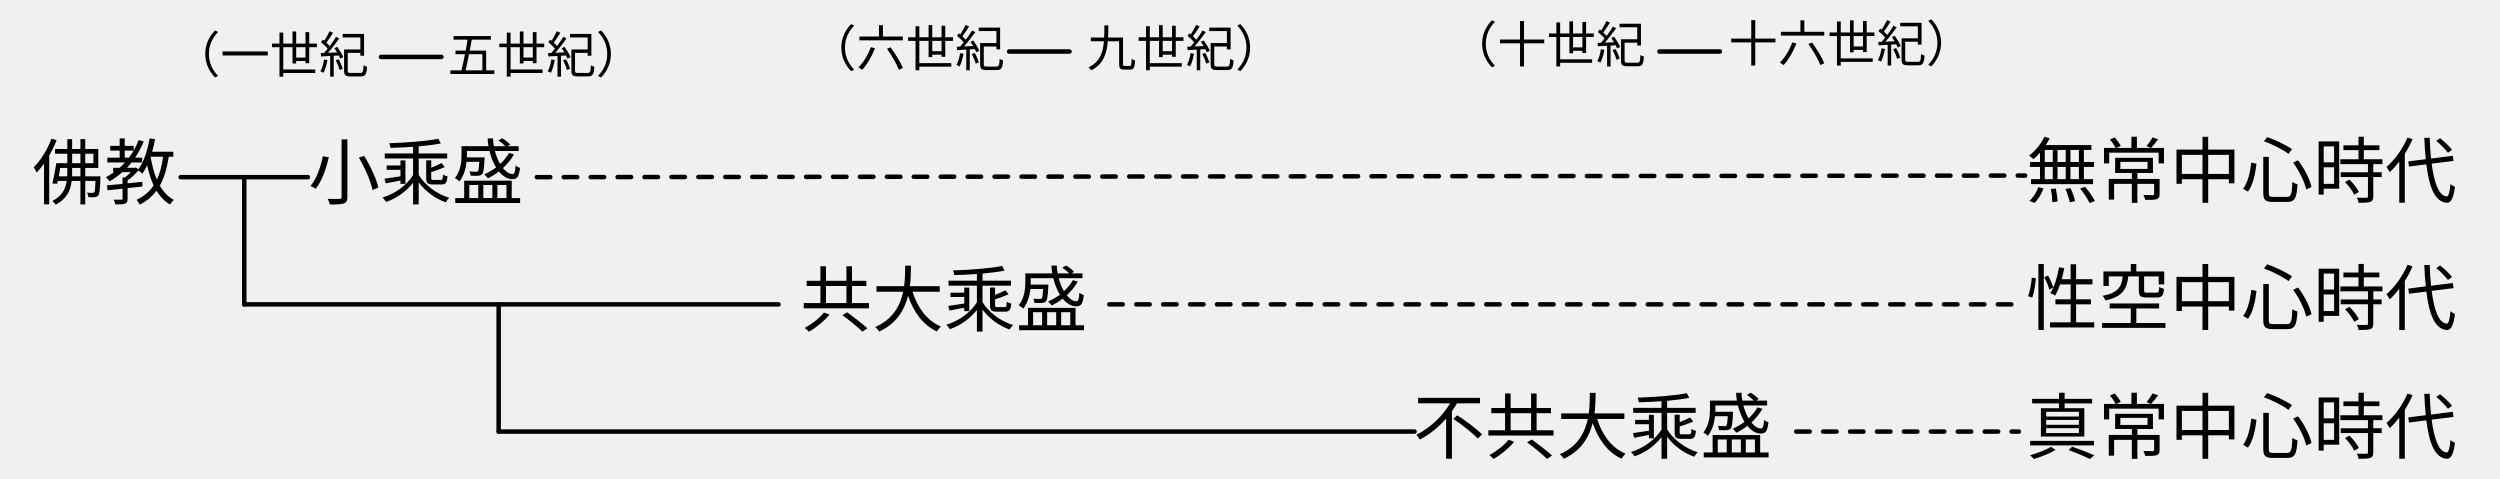
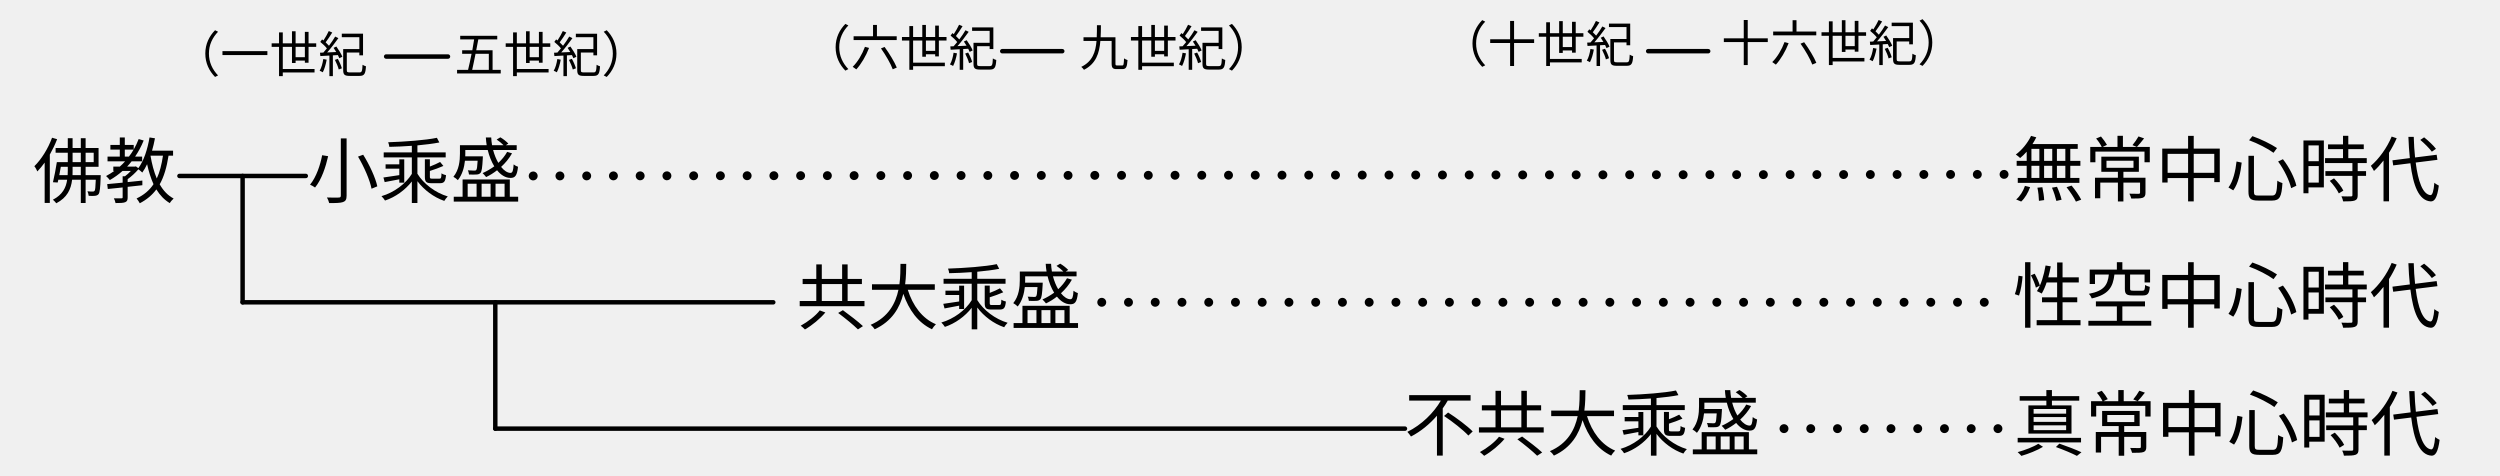
- <svg xmlns="http://www.w3.org/2000/svg" width="7.735in" height="1.48in" viewBox="0 0 556.945 106.591" xml:space="preserve" color-interpolation-filters="sRGB" class="st7">
+ <svg xmlns="http://www.w3.org/2000/svg" width="7.788in" height="1.48in" viewBox="0 0 560.748 106.59" xml:space="preserve" color-interpolation-filters="sRGB" class="st9">
  <style type="text/css">
	
		.st1 {fill:none;stroke:#ffffff;stroke-linecap:round;stroke-linejoin:round;stroke-opacity:0;stroke-width:1}
- 		.st2 {fill:#000000;font-family:新細明體;font-size:1.333em}
- 		.st3 {fill:none;stroke:#000000;stroke-linecap:round;stroke-linejoin:round;stroke-opacity:0;stroke-width:1}
- 		.st4 {stroke:#000000;stroke-dasharray:3,3;stroke-linecap:round;stroke-linejoin:round;stroke-width:1}
- 		.st5 {stroke:#000000;stroke-linecap:round;stroke-linejoin:round;stroke-width:1}
- 		.st6 {fill:#000000;font-family:新細明體;font-size:0.917em}
- 		.st7 {fill:none;fill-rule:evenodd;font-size:12px;overflow:visible;stroke-linecap:square;stroke-miterlimit:3}
+ 		.st2 {fill:none;stroke:none;stroke-linecap:butt;stroke-width:0.75}
+ 		.st3 {fill:#000000;font-family:新細明體;font-size:1.333em}
+ 		.st4 {fill:none;stroke:#000000;stroke-linecap:round;stroke-linejoin:round;stroke-opacity:0;stroke-width:1}
+ 		.st5 {fill:none}
+ 		.st6 {stroke:#000000;stroke-dasharray:0,6;stroke-linecap:round;stroke-linejoin:round;stroke-width:2}
+ 		.st7 {stroke:#000000;stroke-linecap:round;stroke-linejoin:round;stroke-width:1}
+ 		.st8 {fill:#000000;font-family:新細明體;font-size:0.917em}
+ 		.st9 {fill:none;fill-rule:evenodd;font-size:12px;overflow:visible;stroke-linecap:square;stroke-miterlimit:3}
	
	</style>
  <g>
-     <g id="group41-1" transform="translate(0.5,-0.5)">
-       <g id="shape1-2" transform="translate(441.85,-57.0472)">
-         <rect x="0" y="86.748" width="114.094" height="19.843" class="st1" />
-         <text x="9.05" y="101.47" class="st2">無常中心時代</text>
-       </g>
-       <g id="shape2-5" transform="translate(308.976,0)">
-         <rect x="0" y="86.748" width="90.709" height="19.843" class="st3" />
-         <text x="5.35" y="101.47" class="st2">不共大乘盛</text>
-       </g>
-       <g id="shape5-8" transform="translate(172.913,-28.3465)">
-         <rect x="0" y="86.748" width="73.701" height="19.843" class="st3" />
-         <text x="4.85" y="101.47" class="st2">共大乘盛</text>
-       </g>
-       <g id="shape6-11" transform="translate(62.3622,-56.6929)">
-         <rect x="0" y="86.748" width="59.528" height="19.843" class="st3" />
-         <text x="5.76" y="101.47" class="st2">小乘盛</text>
-       </g>
-       <g id="shape8-14" transform="translate(246.614,-38.2677)">
-         <path d="M0 106.59 L202.68 106.59" class="st4" />
-       </g>
-       <g id="shape23-17" transform="translate(3.59712E-14,-56.6929)">
-         <rect x="0" y="86.748" width="45.354" height="19.843" class="st3" />
-         <text x="6.68" y="101.47" class="st2">佛教</text>
-       </g>
-       <g id="shape24-20" transform="translate(39.685,-66.6142)">
-         <path d="M0 106.59 L28.35 106.59" class="st5" />
-       </g>
-       <g id="shape26-23" transform="translate(-52.7323,68.3228) rotate(-90)">
-         <path d="M0 106.59 L28.35 106.59" class="st5" />
-       </g>
-       <g id="shape28-26" transform="translate(53.8583,-38.2677)">
-         <path d="M0 106.59 L119.06 106.59" class="st5" />
-       </g>
-       <g id="shape29-29" transform="translate(3.96063,96.6693) rotate(-90)">
-         <path d="M0 106.59 L28.35 106.59" class="st5" />
-       </g>
-       <g id="shape30-32" transform="translate(110.551,-9.92126)">
-         <path d="M0 106.59 L204.09 106.59" class="st5" />
-       </g>
-       <g id="shape31-35" transform="translate(118.941,-66.6141) rotate(-0.0612134)">
-         <path d="M0 106.59 L331.65 106.59" class="st4" />
-       </g>
-       <g id="shape32-38" transform="translate(441.85,-28.7008)">
-         <rect x="0" y="86.748" width="114.094" height="19.843" class="st1" />
-         <text x="9.05" y="101.47" class="st2">性空中心時代</text>
-       </g>
-       <g id="shape33-41" transform="translate(441.85,-3.83693E-13)">
-         <rect x="0" y="86.748" width="114.094" height="19.843" class="st1" />
-         <text x="9.05" y="101.47" class="st2">真常中心時代</text>
-       </g>
-       <g id="shape34-44" transform="translate(399.685,-9.92126)">
-         <path d="M0 106.59 L49.61 106.59" class="st4" />
-       </g>
-       <g id="group20-47" transform="translate(276.087,11.9843) rotate(-90)">
-         <g id="shape21-48" transform="translate(106.591,93.126) rotate(90)">
-           <path d="M0 106.59 L13.46 106.59" class="st5" />
-         </g>
-       </g>
-       <g id="group16-51" transform="translate(131.165,11.9843) rotate(-90)">
-         <g id="shape15-52" transform="translate(106.591,93.126) rotate(90)">
-           <path d="M0 106.59 L13.46 106.59" class="st5" />
-         </g>
-       </g>
-       <g id="group36-55" transform="translate(26.9291,-83.2677)">
-         <g id="shape38-56" transform="translate(57.4016,-10.1369)">
-           <path d="M0 106.59 L13.46 106.59" class="st5" />
-         </g>
-         <g id="shape39-59">
-           <rect x="0" y="86.748" width="65.197" height="19.843" class="st3" />
-           <text x="10.6" y="99.97" class="st6">（一世紀</text>
-         </g>
-         <g id="shape40-62" transform="translate(66.6142,-1.50976)">
-           <rect x="0" y="89.767" width="55.276" height="16.823" class="st3" />
-           <text x="5.64" y="101.48" class="st6">五世紀）</text>
-         </g>
-       </g>
-       <g id="group7-65" transform="translate(172.913,-84.685)">
-         <g id="shape11-66">
-           <rect x="0" y="86.748" width="56.693" height="19.843" class="st3" />
-           <text x="6.35" y="99.97" class="st6">（六世紀</text>
-         </g>
-         <g id="group14-69" transform="translate(168.953,86.748) rotate(90)">
-           <g id="shape17-70" transform="translate(-86.748,106.591) rotate(-90)">
-             <rect x="0" y="86.748" width="56.693" height="19.843" class="st3" />
-             <text x="6.35" y="99.97" class="st6">九世紀）</text>
-           </g>
-         </g>
-       </g>
-       <g id="group27-73" transform="translate(315.709,-85.748)">
-         <g id="shape35-74" transform="translate(-4.39648E-14,-1.26654)">
-           <rect x="0" y="89.703" width="56.693" height="16.887" class="st3" />
-           <text x="6.35" y="101.45" class="st6">（十世紀</text>
-         </g>
-         <g id="shape37-77" transform="translate(63.0709,2.84217E-14)">
-           <rect x="0" y="86.748" width="66.614" height="19.843" class="st3" />
-           <text x="5.81" y="99.97" class="st6">十六世紀）</text>
+     <g id="group71-1" transform="translate(0.499996,-0.499996)">
+       <g id="group3-2" transform="translate(441.847,-57.0468)">
+         <g id="shape4-3">
+           <rect x="0" y="86.747" width="115.651" height="19.842" class="st1" />
+         </g>
+         <g id="shape5-5" transform="translate(9.17351,-0.32051)">
+           <rect x="0" y="87.39" width="97.31" height="19.2" class="st2" />
+           <text x="0" y="101.79" class="st3">無常中心時代</text>
+         </g>
+       </g>
+       <g id="group6-8" transform="translate(308.974,0)">
+         <g id="shape7-9">
+           <rect x="0" y="86.747" width="93.274" height="19.842" class="st4" />
+         </g>
+         <g id="shape8-11" transform="translate(5.50131,-0.32051)">
+           <rect x="0" y="87.39" width="82.262" height="19.2" class="st2" />
+           <text x="-0" y="101.79" class="st3">不共大乘盛</text>
+         </g>
+       </g>
+       <g id="group9-14" transform="translate(172.912,-28.3463)">
+         <g id="shape10-15">
+           <rect x="0" y="86.747" width="78.586" height="19.842" class="st4" />
+         </g>
+         <g id="shape11-17" transform="translate(5.17149,-0.32051)">
+           <rect x="0" y="87.39" width="68.242" height="19.2" class="st2" />
+           <text x="0" y="101.79" class="st3">共大乘盛</text>
+         </g>
+       </g>
+       <g id="group12-20" transform="translate(62.3618,-56.6925)">
+         <g id="shape13-21">
+           <rect x="0" y="86.747" width="63.136" height="19.842" class="st4" />
+         </g>
+         <g id="shape14-23" transform="translate(6.10917,-0.32051)">
+           <rect x="0" y="87.39" width="50.91" height="19.2" class="st2" />
+           <text x="0" y="101.79" class="st3">小乘盛</text>
+         </g>
+       </g>
+       <g id="group15-26" transform="translate(246.612,-38.2679)">
+         <g id="shape16-27">
+           <path d="M0 106.59 L202.68 106.59 L0 106.59 Z" class="st5" />
+           <path d="M0 106.59 L202.68 106.59" class="st6" />
+         </g>
+       </g>
+       <g id="group17-30" transform="translate(-7.99361E-15,-56.6925)">
+         <g id="shape18-31">
+           <rect x="0" y="86.747" width="46.748" height="19.842" class="st4" />
+         </g>
+         <g id="shape19-33" transform="translate(6.88526,-0.32051)">
+           <rect x="0" y="87.39" width="32.983" height="19.2" class="st2" />
+           <text x="0" y="101.79" class="st3">佛教</text>
+         </g>
+       </g>
+       <g id="group20-36" transform="translate(39.6847,-66.6142)">
+         <g id="shape21-37">
+           <path d="M0 106.59 L28.35 106.59 L0 106.59 Z" class="st5" />
+           <path d="M0 106.59 L28.35 106.59" class="st7" />
+         </g>
+       </g>
+       <g id="group22-40" transform="translate(-52.7324,68.3223) rotate(-90)">
+         <g id="shape23-41">
+           <path d="M0 106.59 L28.35 106.59 L0 106.59 Z" class="st5" />
+           <path d="M0 106.59 L28.35 106.59" class="st7" />
+         </g>
+       </g>
+       <g id="group24-44" transform="translate(53.8579,-38.2679)">
+         <g id="shape25-45">
+           <path d="M0 106.59 L119.06 106.59 L0 106.59 Z" class="st5" />
+           <path d="M0 106.59 L119.06 106.59" class="st7" />
+         </g>
+       </g>
+       <g id="group26-48" transform="translate(3.9601,96.6686) rotate(-90)">
+         <g id="shape27-49">
+           <path d="M0 106.59 L28.35 106.59 L0 106.59 Z" class="st5" />
+           <path d="M0 106.59 L28.35 106.59" class="st7" />
+         </g>
+       </g>
+       <g id="group28-52" transform="translate(110.55,-9.92169)">
+         <g id="shape29-53">
+           <path d="M0 106.59 L204.09 106.59 L0 106.59 Z" class="st5" />
+           <path d="M0 106.59 L204.09 106.59" class="st7" />
+         </g>
+       </g>
+       <g id="group30-56" transform="translate(118.94,-66.6141) rotate(-0.0612134)">
+         <g id="shape31-57">
+           <path d="M0 106.59 L331.65 106.59 L0 106.59 Z" class="st5" />
+           <path d="M0 106.59 L331.65 106.59" class="st6" />
+         </g>
+       </g>
+       <g id="group32-60" transform="translate(441.847,-28.7006)">
+         <g id="shape33-61">
+           <rect x="0" y="86.747" width="115.651" height="19.842" class="st1" />
+         </g>
+         <g id="shape34-63" transform="translate(9.17351,-0.32051)">
+           <rect x="0" y="87.39" width="97.31" height="19.2" class="st2" />
+           <text x="0" y="101.79" class="st3">性空中心時代</text>
+         </g>
+       </g>
+       <g id="group35-66" transform="translate(441.847,-3.2685E-13)">
+         <g id="shape36-67">
+           <rect x="0" y="86.747" width="117.901" height="19.842" class="st1" />
+         </g>
+         <g id="shape37-69" transform="translate(9.35198,-0.32051)">
+           <rect x="0" y="87.39" width="99.203" height="19.2" class="st2" />
+           <text x="0" y="101.79" class="st3">真常中心時代</text>
+         </g>
+       </g>
+       <g id="group38-72" transform="translate(399.682,-9.92169)">
+         <g id="shape39-73">
+           <path d="M0 106.59 L49.61 106.59 L0 106.59 Z" class="st5" />
+           <path d="M0 106.59 L49.61 106.59" class="st6" />
+         </g>
+       </g>
+       <g id="group40-76" transform="translate(276.081,11.9832) rotate(-90)">
+         <g id="group41-77" transform="translate(106.59,93.1298) rotate(90)">
+           <g id="shape42-78">
+             <path d="M0 106.59 L13.46 106.59 L0 106.59 Z" class="st5" />
+             <path d="M0 106.59 L13.46 106.59" class="st7" />
+           </g>
+         </g>
+       </g>
+       <g id="group43-81" transform="translate(131.16,11.9832) rotate(-90)">
+         <g id="group44-82" transform="translate(106.59,93.1298) rotate(90)">
+           <g id="shape45-83">
+             <path d="M0 106.59 L13.46 106.59 L0 106.59 Z" class="st5" />
+             <path d="M0 106.59 L13.46 106.59" class="st7" />
+           </g>
+         </g>
+       </g>
+       <g id="group46-86" transform="translate(26.9289,-83.2671)">
+         <g id="group47-87" transform="translate(59.1343,-10.1373)">
+           <g id="shape48-88">
+             <path d="M0 106.59 L13.87 106.59 L0 106.59 Z" class="st5" />
+             <path d="M0 106.59 L13.87 106.59" class="st7" />
+           </g>
+         </g>
+         <g id="group49-91">
+           <g id="shape50-92">
+             <rect x="0" y="86.747" width="67.165" height="19.842" class="st4" />
+           </g>
+           <g id="shape51-94" transform="translate(10.92,-3.32046)">
+             <rect x="0" y="93.39" width="45.328" height="13.2" class="st2" />
+             <text x="0" y="103.29" class="st8">（一世紀</text>
+           </g>
+         </g>
+         <g id="group52-97" transform="translate(68.6249,-1.50975)">
+           <g id="shape53-98">
+             <rect x="0" y="89.767" width="56.944" height="16.823" class="st4" />
+           </g>
+           <g id="shape54-100" transform="translate(5.81024,-1.81047)">
+             <rect x="0" y="93.39" width="45.328" height="13.2" class="st2" />
+             <text x="0" y="103.29" class="st8">五世紀）</text>
+           </g>
+         </g>
+       </g>
+       <g id="group55-103" transform="translate(172.912,-84.6844)">
+         <g id="group56-104">
+           <g id="shape57-105">
+             <rect x="0" y="86.747" width="56.708" height="19.842" class="st4" />
+           </g>
+           <g id="shape58-107" transform="translate(6.35167,-3.32046)">
+             <rect x="0" y="93.39" width="44.012" height="13.2" class="st2" />
+             <text x="-0" y="103.29" class="st8">（六世紀</text>
+           </g>
+         </g>
+         <g id="group59-110" transform="translate(168.976,86.7447) rotate(90)">
+           <g id="group60-111" transform="translate(-86.7447,106.597) rotate(-90)">
+             <g id="shape61-112">
+               <rect x="0" y="86.747" width="56.708" height="19.842" class="st4" />
+             </g>
+             <g id="shape62-114" transform="translate(6.35167,-3.32046)">
+               <rect x="0" y="93.39" width="44.012" height="13.2" class="st2" />
+               <text x="0" y="103.29" class="st8">九世紀）</text>
+             </g>
+           </g>
+         </g>
+       </g>
+       <g id="group63-117" transform="translate(315.707,-85.7474)">
+         <g id="group64-118" transform="translate(0,-1.26643)">
+           <g id="shape65-119">
+             <rect x="0" y="89.703" width="57.504" height="16.887" class="st4" />
+           </g>
+           <g id="shape66-121" transform="translate(6.44088,-1.84057)">
+             <rect x="0" y="93.39" width="44.63" height="13.2" class="st2" />
+             <text x="0" y="103.29" class="st8">（十世紀</text>
+           </g>
+         </g>
+         <g id="group67-124" transform="translate(63.9736,8.52651E-14)">
+           <g id="shape68-125">
+             <rect x="0" y="86.747" width="67.568" height="19.842" class="st4" />
+           </g>
+           <g id="shape69-127" transform="translate(5.89315,-3.32046)">
+             <rect x="0" y="93.39" width="55.788" height="13.2" class="st2" />
+             <text x="0" y="103.29" class="st8">十六世紀）</text>
+           </g>
        </g>
      </g>
    </g>
  </g>
</svg>
